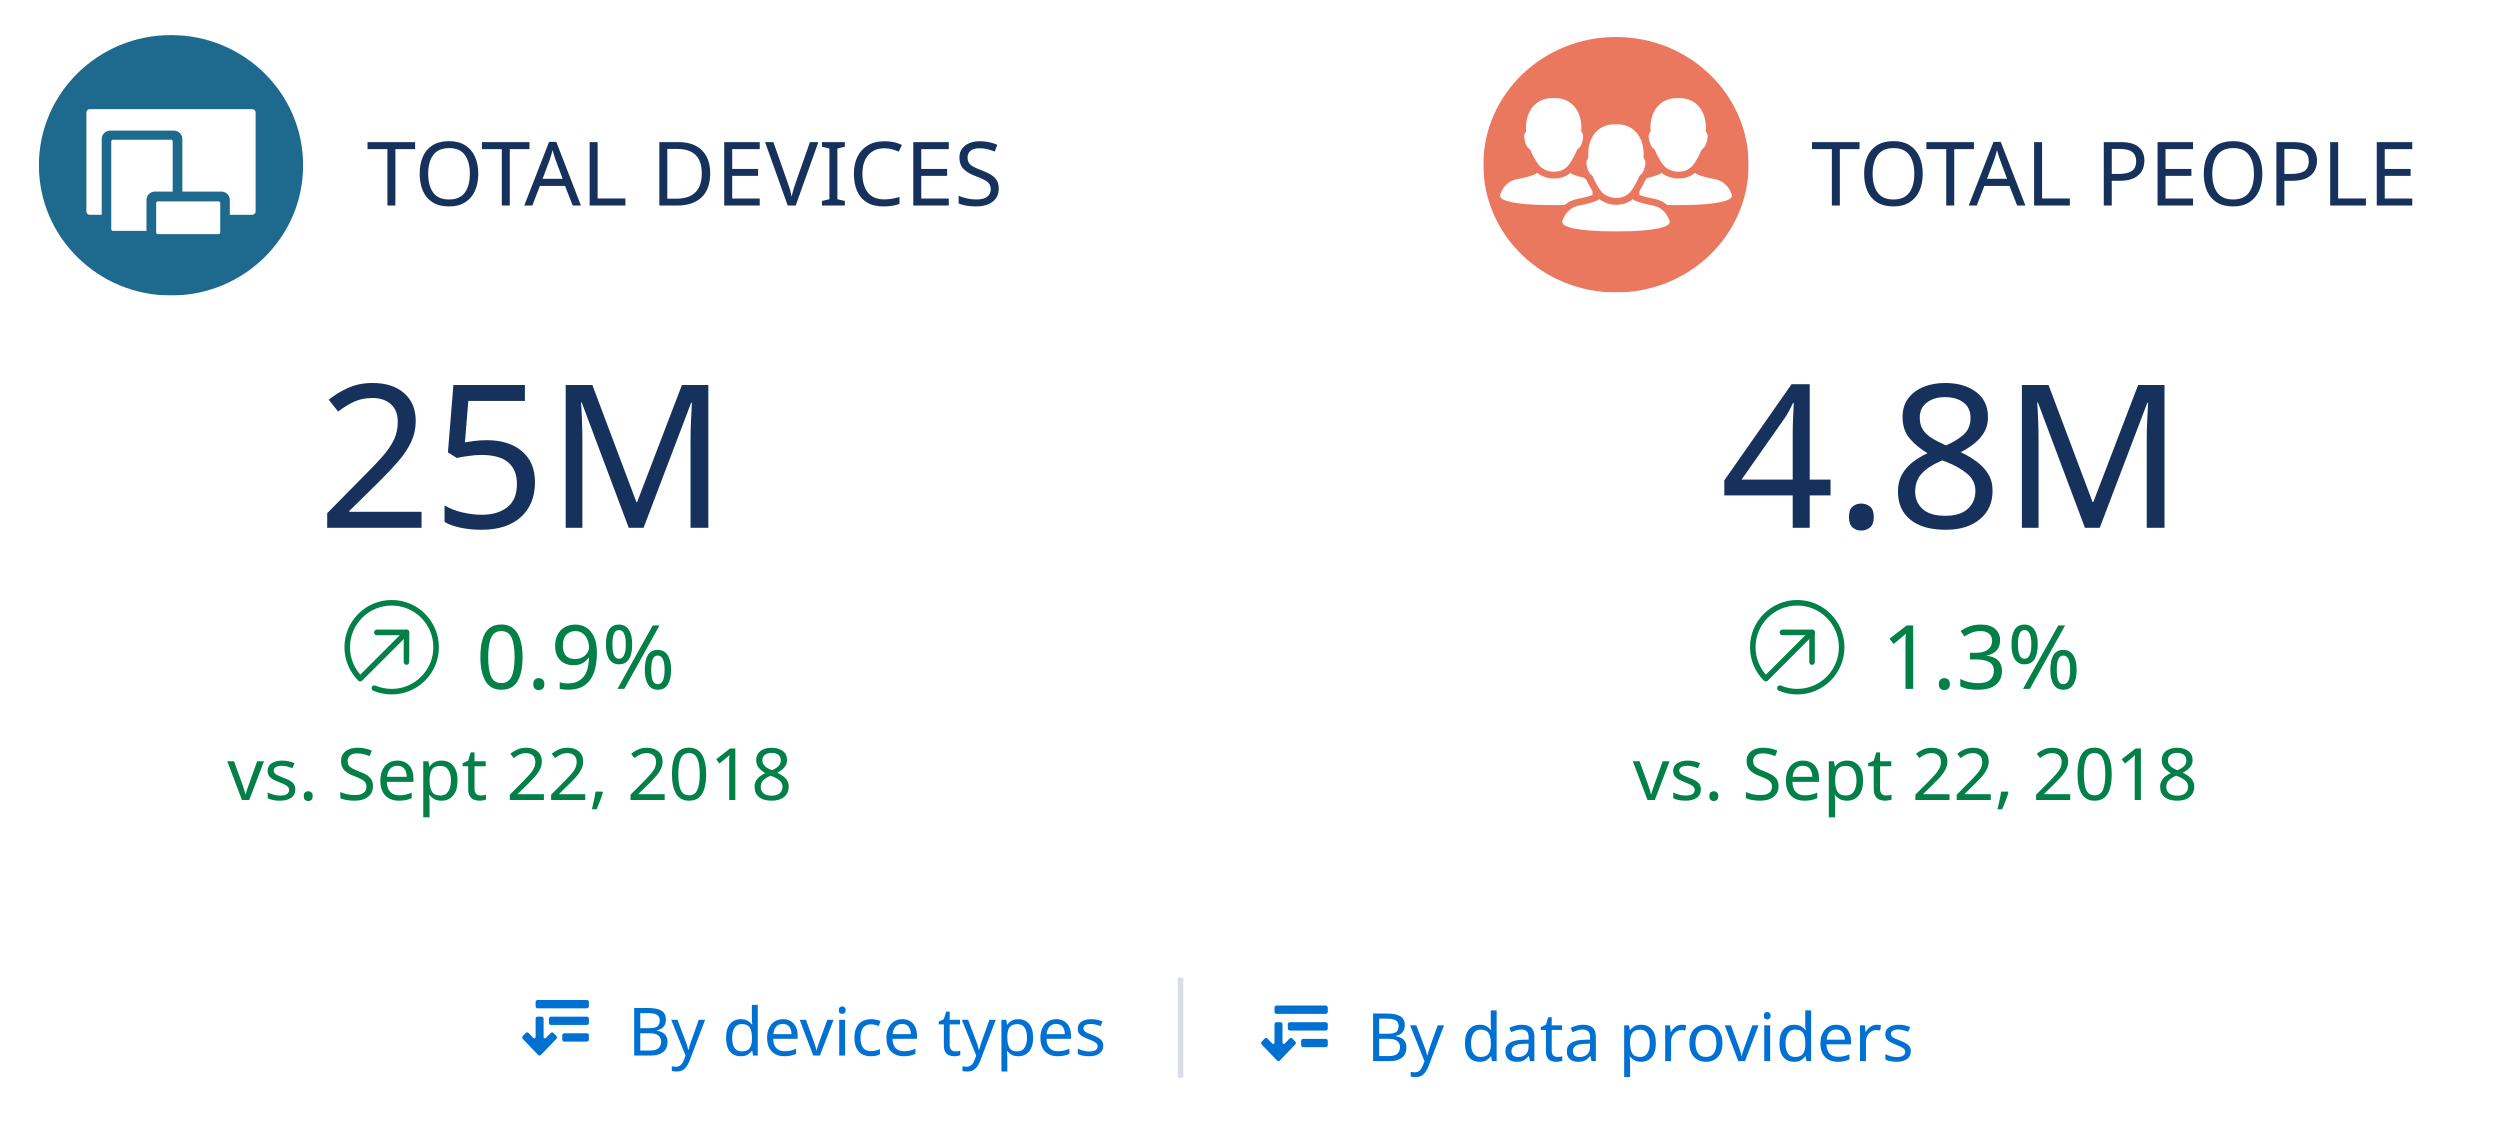
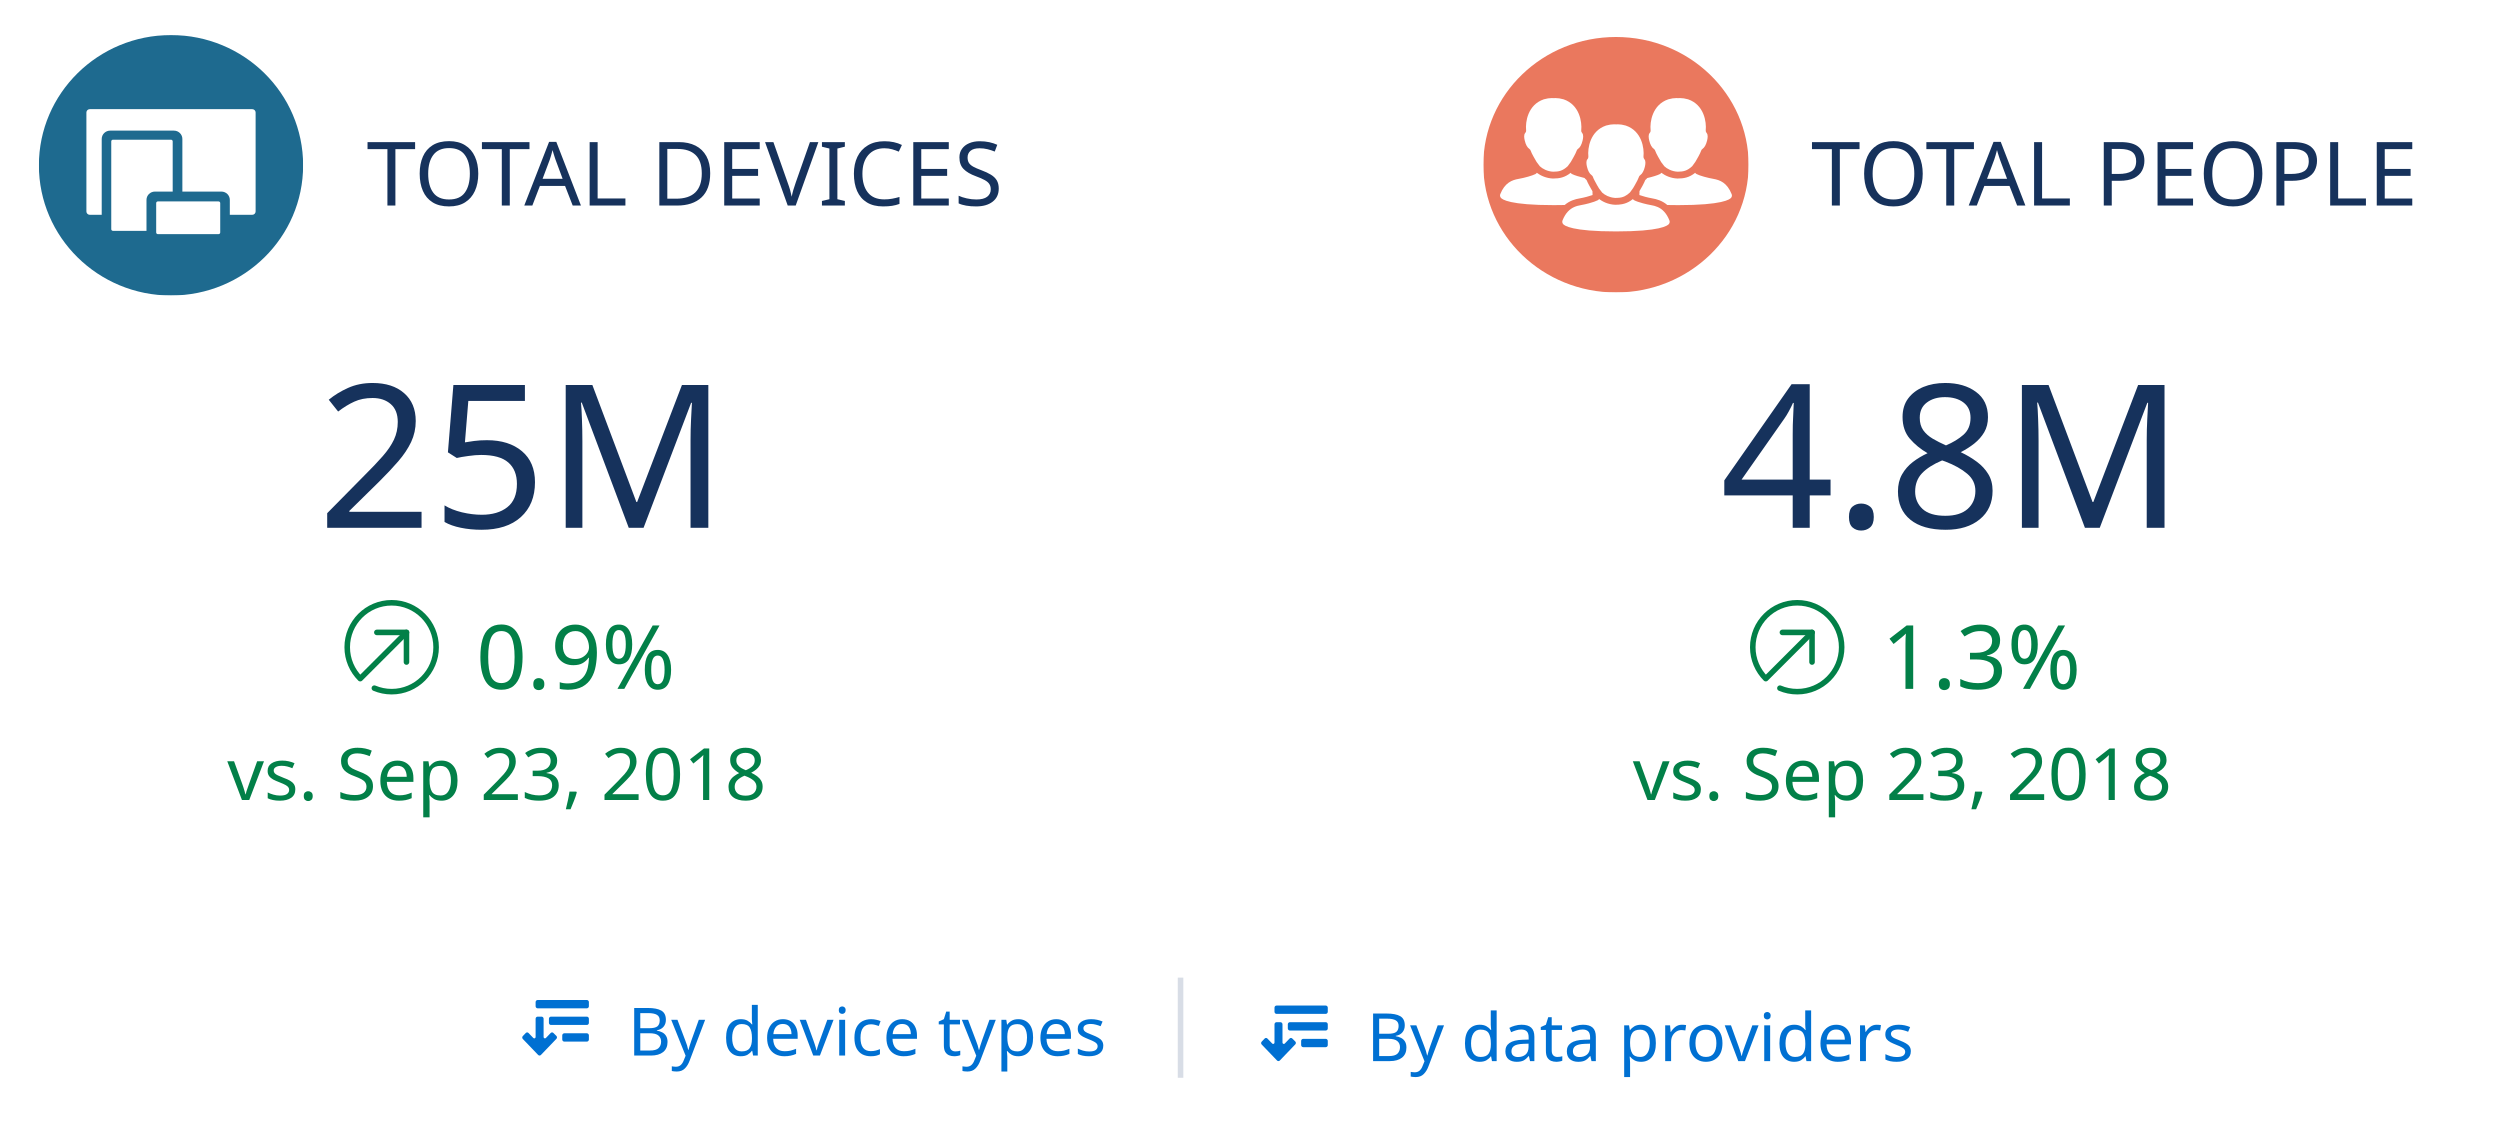
<svg xmlns="http://www.w3.org/2000/svg" xmlns:xlink="http://www.w3.org/1999/xlink" width="450px" height="205px" viewBox="0 0 450 205" version="1.1">
  <defs>
    <polygon id="path-1" points="47.563 0.078 0 0.078 0 46.96 47.563 46.96 47.563 0.078" />
    <path d="M5.622,5.943 C5.479,5.793 5.263,5.793 5.119,5.943 L4.256,6.841 C4.112,6.991 3.848,6.891 3.848,6.667 L3.848,3.371 C3.848,3.171 3.68,2.996 3.489,2.996 L2.769,2.996 C2.577,2.996 2.41,3.171 2.41,3.371 L2.41,6.667 C2.41,6.891 2.146,6.991 2.002,6.841 L1.139,5.943 C0.995,5.793 0.779,5.793 0.635,5.943 L0.108,6.492 C-0.036,6.642 -0.036,6.866 0.108,7.016 L2.865,9.888 C3.009,10.037 3.225,10.037 3.369,9.888 L6.15,6.991 C6.294,6.841 6.294,6.617 6.15,6.467 L5.622,5.943 L5.622,5.943 Z M12,0.375 C12,0.175 11.832,0 11.64,0 L2.769,0 C2.577,0 2.41,0.175 2.41,0.375 L2.41,1.124 C2.41,1.323 2.577,1.498 2.769,1.498 L11.64,1.498 C11.832,1.498 12,1.323 12,1.124 L12,0.375 Z M12,3.371 C12,3.171 11.832,2.996 11.64,2.996 L5.167,2.996 C4.975,2.996 4.807,3.171 4.807,3.371 L4.807,4.12 C4.807,4.32 4.975,4.494 5.167,4.494 L11.64,4.494 C11.832,4.494 12,4.32 12,4.12 L12,3.371 Z M12,6.367 C12,6.167 11.832,5.993 11.64,5.993 L7.564,5.993 C7.373,5.993 7.205,6.167 7.205,6.367 L7.205,7.116 C7.205,7.316 7.373,7.491 7.564,7.491 L11.64,7.491 C11.832,7.491 12,7.316 12,7.116 L12,6.367 Z" id="path-3" />
    <path d="M5.622,5.943 C5.479,5.793 5.263,5.793 5.119,5.943 L4.256,6.841 C4.112,6.991 3.848,6.891 3.848,6.667 L3.848,3.371 C3.848,3.171 3.68,2.996 3.489,2.996 L2.769,2.996 C2.577,2.996 2.41,3.171 2.41,3.371 L2.41,6.667 C2.41,6.891 2.146,6.991 2.002,6.841 L1.139,5.943 C0.995,5.793 0.779,5.793 0.635,5.943 L0.108,6.492 C-0.036,6.642 -0.036,6.866 0.108,7.016 L2.865,9.888 C3.009,10.037 3.225,10.037 3.369,9.888 L6.15,6.991 C6.294,6.841 6.294,6.617 6.15,6.467 L5.622,5.943 L5.622,5.943 Z M12,0.375 C12,0.175 11.832,0 11.64,0 L2.769,0 C2.577,0 2.41,0.175 2.41,0.375 L2.41,1.124 C2.41,1.323 2.577,1.498 2.769,1.498 L11.64,1.498 C11.832,1.498 12,1.323 12,1.124 L12,0.375 Z M12,3.371 C12,3.171 11.832,2.996 11.64,2.996 L5.167,2.996 C4.975,2.996 4.807,3.171 4.807,3.371 L4.807,4.12 C4.807,4.32 4.975,4.494 5.167,4.494 L11.64,4.494 C11.832,4.494 12,4.32 12,4.12 L12,3.371 Z M12,6.367 C12,6.167 11.832,5.993 11.64,5.993 L7.564,5.993 C7.373,5.993 7.205,6.167 7.205,6.367 L7.205,7.116 C7.205,7.316 7.373,7.491 7.564,7.491 L11.64,7.491 C11.832,7.491 12,7.316 12,7.116 L12,6.367 Z" id="path-5" />
    <polygon id="path-7" points="47.752 0.468 0 0.468 0 46.452 47.752 46.452 47.752 0.468" />
  </defs>
  <g id="Page-1" stroke="none" stroke-width="1" fill="none" fill-rule="evenodd">
    <g id="Dashboard" transform="translate(-115, -266)">
      <rect fill="#FFFFFF" x="0" y="0" width="1280" height="1434" />
      <path d="M46,149.5 C44.067,149.5 42.5,151.067 42.5,153 L42.5,545 C42.5,546.933 44.067,548.5 46,548.5 L627,548.5 C628.933,548.5 630.5,546.933 630.5,545 L630.5,153 C630.5,151.067 628.933,149.5 627,149.5 L46,149.5 Z" id="Rectangle-24" stroke="#D8DDE6" fill="#FFFFFF" />
      <g id="Group-19" transform="translate(122, 272)">
        <g id="Group-12">
          <g id="Group-9">
            <g id="Page-1">
              <g id="Group-3" transform="translate(0, 0.233807)">
                <mask id="mask-2" fill="white">
                  <use xlink:href="#path-1" />
                </mask>
                <g id="Clip-2" />
                <path d="M47.563,23.52 C47.563,36.465 36.915,46.96 23.781,46.96 C10.648,46.96 -0,36.465 -0,23.52 C-0,10.573 10.648,0.077 23.781,0.077 C36.915,0.077 47.563,10.573 47.563,23.52" id="Fill-1" fill="#1E6A8F" mask="url(#mask-2)" />
              </g>
              <path d="M38.405,13.649 L9.159,13.649 C8.825,13.649 8.552,13.917 8.552,14.245 L8.552,32.068 C8.552,32.395 8.825,32.665 9.159,32.665 L11.309,32.665 L11.309,19.006 C11.309,18.184 11.987,17.514 12.823,17.514 L24.311,17.514 C25.146,17.514 25.826,18.184 25.826,19.006 L25.826,28.485 L32.853,28.485 C33.688,28.485 34.368,29.152 34.368,29.979 L34.368,32.665 L38.405,32.665 C38.739,32.665 39.012,32.395 39.012,32.068 L39.012,14.245 C39.012,13.917 38.739,13.649 38.405,13.649" id="Fill-4" fill="#FFFFFF" />
              <path d="M32.338,30.256 L24.613,30.256 L21.415,30.256 C21.248,30.256 21.113,30.389 21.113,30.554 L21.113,35.552 L21.113,35.844 C21.113,36.012 21.248,36.145 21.415,36.145 L32.338,36.145 C32.503,36.145 32.64,36.012 32.64,35.844 L32.64,30.554 C32.64,30.389 32.503,30.256 32.338,30.256" id="Fill-6" fill="#FFFFFF" />
              <path d="M24.085,28.485 L24.085,19.446 C24.085,19.282 23.949,19.147 23.782,19.147 L13.329,19.147 C13.162,19.147 13.026,19.282 13.026,19.446 L13.026,35.25 C13.026,35.417 13.162,35.552 13.329,35.552 L19.368,35.552 L19.368,29.978 C19.368,29.153 20.048,28.485 20.884,28.485 L24.085,28.485 Z" id="Fill-8" fill="#FFFFFF" />
            </g>
          </g>
          <text id="TOTAL-DEVICES" font-family="SalesforceSans-Regular, Salesforce Sans" font-size="16" font-weight="normal" fill="#16325C">
            <tspan x="59" y="31">TOTAL DEVICES</tspan>
          </text>
        </g>
        <g id="Group-14" transform="translate(20, 47)">
          <text id="25M" font-family="SalesforceSans-Light, Salesforce Sans" font-size="36" font-weight="300" fill="#16325C">
            <tspan x="30.16" y="42">25M</tspan>
          </text>
          <g id="Group-16" transform="translate(14, 53)">
            <text id="vs.-Sept-22,-2018" font-family="SalesforceSans-Regular, Salesforce Sans" font-size="13" font-weight="normal" fill="#028048">
-               <tspan x="-0.091" y="38">vs. Sept 22, 2018</tspan>
+               <tspan x="-0.091" y="38">vs. Sep 23, 2018</tspan>
            </text>
            <g id="Group-5" transform="translate(21, 0)">
              <text id="0.9%" font-family="SalesforceSans-Regular, Salesforce Sans" font-size="16" font-weight="normal" fill="#028048">
                <tspan x="23.688" y="18">0.9%</tspan>
              </text>
              <g id="trend_up_green" transform="translate(0, 2)" stroke="#028048" stroke-linecap="round" stroke-linejoin="round">
                <polyline id="Stroke-1" points="5.833 5.833 11.166 5.833 11.166 11.166" />
                <path d="M5.385,15.871 C6.342,16.276 7.395,16.5 8.5,16.5 C12.919,16.5 16.5,12.919 16.5,8.5 C16.5,4.082 12.919,0.5 8.5,0.5 C4.082,0.5 0.5,4.082 0.5,8.5 C0.5,10.708 1.395,12.707 2.841,14.155 L11.167,5.834" id="Stroke-2" />
              </g>
            </g>
          </g>
        </g>
      </g>
      <g id="Group-2" transform="translate(209, 442)">
        <text id="By-device-types" font-family="SalesforceSans-Regular, Salesforce Sans" font-size="12" font-weight="normal" fill="#0070D2">
          <tspan x="19" y="14">By device types</tspan>
        </text>
        <g id="icons/utility/filter-copy-5" transform="translate(0, 4)">
          <mask id="mask-4" fill="white">
            <use xlink:href="#path-3" />
          </mask>
          <use id="Mask" fill="#0070D2" xlink:href="#path-3" />
        </g>
        <text id="By-data-providers" font-family="SalesforceSans-Regular, Salesforce Sans" font-size="12" font-weight="normal" fill="#0070D2">
          <tspan x="152" y="15">By data providers</tspan>
        </text>
        <path d="M118.5,0.472 L118.5,17.5" id="Line-11" stroke="#D8DDE6" stroke-linecap="square" />
        <g id="icons/utility/filter-copy-4" transform="translate(133, 5)">
          <mask id="mask-6" fill="white">
            <use xlink:href="#path-5" />
          </mask>
          <use id="Mask" fill="#0070D2" xlink:href="#path-5" />
        </g>
      </g>
      <g id="Group-20" transform="translate(382, 272)">
        <g id="Group-18">
          <g id="Page-1">
            <g id="Group-3" transform="translate(0, 0.192195)">
              <mask id="mask-8" fill="white">
                <use xlink:href="#path-7" />
              </mask>
              <g id="Clip-2" />
              <path d="M47.752,23.46 C47.752,36.157 37.063,46.452 23.876,46.452 C10.691,46.452 -0,36.157 -0,23.46 C-0,10.762 10.691,0.467 23.876,0.467 C37.063,0.467 47.752,10.762 47.752,23.46" id="Fill-1" fill="#EA785E" mask="url(#mask-8)" />
            </g>
            <path d="M44.619,29.577 C44.392,29.897 43.035,30.924 35.084,30.924 C34.375,30.924 33.72,30.915 33.116,30.901 C32.217,30.125 31.22,29.846 30.426,29.712 C29.586,29.566 28.628,29.303 28.091,29.106 C28.091,28.936 28.096,28.697 28.112,28.389 C28.398,27.932 28.933,26.952 29.154,26.398 C29.281,26.296 29.401,26.177 29.503,26.048 C30.426,25.841 31.373,25.546 31.792,25.327 C31.895,25.272 31.982,25.195 32.042,25.1 C32.715,25.611 33.743,26.088 34.933,26.135 L34.96,26.135 C36.118,26.135 37.074,25.951 38.131,25.105 C38.186,25.195 38.266,25.269 38.361,25.317 C38.967,25.639 40.411,26.025 41.403,26.195 C42.578,26.398 43.887,26.886 44.698,28.951 C44.786,29.162 44.757,29.386 44.619,29.577 M33.495,33.675 C33.58,33.884 33.55,34.114 33.415,34.306 C33.19,34.62 31.826,35.656 23.875,35.656 C15.928,35.656 14.565,34.62 14.34,34.306 C14.201,34.114 14.174,33.884 14.253,33.675 C14.523,33.003 14.84,32.497 15.189,32.116 C15.912,31.325 16.758,31.059 17.554,30.924 C18.02,30.843 18.536,30.727 19.019,30.594 C19.685,30.413 20.28,30.212 20.591,30.046 C20.696,29.996 20.78,29.919 20.833,29.823 C20.966,29.922 21.109,30.024 21.272,30.111 C21.704,30.379 22.222,30.605 22.807,30.734 C23.103,30.802 23.407,30.848 23.729,30.859 L23.757,30.859 C24.187,30.859 24.582,30.833 24.976,30.754 C25.494,30.655 25.999,30.47 26.517,30.128 C26.65,30.04 26.782,29.938 26.922,29.832 C26.981,29.919 27.057,29.996 27.158,30.046 C27.496,30.227 28.097,30.427 28.742,30.599 C29.241,30.734 29.76,30.848 30.2,30.924 C30.992,31.059 31.842,31.325 32.556,32.113 C32.911,32.497 33.228,33.003 33.495,33.675 M12.671,30.924 C4.718,30.924 3.359,29.897 3.136,29.577 C2.997,29.386 2.968,29.162 3.049,28.948 C3.864,26.887 5.173,26.398 6.348,26.198 C7.453,26.005 8.844,25.61 9.386,25.327 C9.489,25.275 9.569,25.196 9.627,25.1 C10.309,25.615 11.33,26.088 12.524,26.135 L12.552,26.135 C13.706,26.135 14.668,25.952 15.718,25.107 C15.774,25.196 15.853,25.269 15.948,25.319 C16.411,25.563 17.355,25.841 18.213,26.039 C18.326,26.172 18.445,26.296 18.578,26.398 C18.805,26.979 19.384,27.991 19.644,28.42 C19.657,28.719 19.662,28.944 19.662,29.106 C19.122,29.303 18.152,29.568 17.327,29.712 C16.533,29.846 15.536,30.125 14.639,30.901 C14.034,30.915 13.378,30.924 12.671,30.924 M8.281,20.799 C7.914,20.554 7.631,20.045 7.461,19.319 C7.348,18.857 7.257,18.278 7.524,17.952 L7.535,17.931 C7.659,17.806 7.718,17.631 7.702,17.455 C7.54,15.953 8.004,12.856 10.879,11.88 L10.884,11.874 C10.889,11.874 10.9,11.87 10.912,11.87 C11.415,11.726 11.892,11.653 12.323,11.653 C12.425,11.653 12.515,11.659 12.595,11.665 C12.632,11.668 12.671,11.668 12.706,11.665 C12.799,11.659 12.894,11.653 12.992,11.653 C13.431,11.653 13.91,11.726 14.411,11.87 C14.425,11.874 14.436,11.88 14.452,11.88 C17.321,12.862 17.781,15.959 17.623,17.455 C17.601,17.622 17.657,17.786 17.77,17.918 C17.774,17.928 17.782,17.931 17.79,17.942 C18.065,18.278 17.972,18.857 17.86,19.322 C17.688,20.042 17.403,20.559 17.033,20.805 C16.911,20.887 16.818,21.01 16.787,21.157 C16.689,21.518 15.903,22.902 15.752,23.142 C15.745,23.142 15.742,23.146 15.742,23.151 L15.742,23.156 C15.642,23.295 15.446,23.563 15.313,23.744 C15.263,23.812 15.219,23.87 15.189,23.916 C14.287,24.751 13.615,24.904 12.561,24.907 C11.513,24.86 10.633,24.367 10.182,23.936 C10.159,23.905 10.132,23.874 10.104,23.839 C9.979,23.679 9.714,23.342 9.609,23.18 C9.601,23.176 9.601,23.176 9.598,23.171 C9.452,22.939 8.63,21.518 8.535,21.157 C8.501,21.01 8.41,20.886 8.281,20.799 M18.728,22.673 L18.739,22.66 C18.863,22.53 18.921,22.352 18.906,22.183 C18.744,20.68 19.205,17.585 22.084,16.601 L22.088,16.601 C22.092,16.597 22.109,16.597 22.121,16.591 C22.624,16.448 23.095,16.375 23.532,16.375 C23.629,16.375 23.719,16.38 23.806,16.385 C23.843,16.392 23.875,16.392 23.92,16.392 C24.003,16.38 24.102,16.375 24.203,16.375 C24.637,16.375 25.115,16.448 25.621,16.597 C25.631,16.597 25.644,16.601 25.656,16.608 C28.528,17.585 28.99,20.68 28.826,22.186 C28.811,22.347 28.866,22.513 28.974,22.639 C28.978,22.648 28.99,22.66 28.995,22.668 C29.274,23.001 29.176,23.58 29.07,24.046 C28.983,24.401 28.871,24.701 28.731,24.949 C28.591,25.207 28.432,25.402 28.242,25.528 C28.117,25.615 28.028,25.74 27.991,25.886 C27.957,25.997 27.855,26.22 27.729,26.479 C27.454,27.016 27.063,27.7 26.957,27.861 C26.951,27.867 26.951,27.872 26.943,27.877 L26.943,27.881 C26.848,28.025 26.65,28.29 26.522,28.465 C26.467,28.539 26.422,28.591 26.391,28.643 C26.054,28.959 25.748,29.176 25.436,29.326 C25.047,29.516 24.655,29.594 24.187,29.612 C24.053,29.623 23.912,29.628 23.769,29.628 C23.698,29.623 23.635,29.623 23.571,29.612 C23.109,29.568 22.691,29.436 22.331,29.28 C21.934,29.094 21.606,28.869 21.387,28.665 C21.365,28.632 21.339,28.595 21.312,28.561 C21.18,28.399 20.919,28.064 20.81,27.905 C20.81,27.905 20.807,27.898 20.807,27.894 C20.706,27.739 20.284,27.02 20.008,26.466 C19.873,26.215 19.77,25.997 19.744,25.886 C19.707,25.74 19.614,25.615 19.487,25.528 C19.303,25.399 19.138,25.203 18.995,24.946 C18.858,24.699 18.752,24.394 18.665,24.046 C18.551,23.58 18.461,22.996 18.728,22.673 M29.932,17.952 L29.943,17.931 C30.065,17.806 30.127,17.631 30.109,17.455 C29.95,15.953 30.411,12.856 33.286,11.88 L33.296,11.874 C33.304,11.874 33.312,11.87 33.325,11.87 C33.83,11.726 34.301,11.653 34.736,11.653 C34.836,11.653 34.928,11.659 35.008,11.665 C35.047,11.668 35.085,11.668 35.122,11.665 C35.208,11.659 35.306,11.653 35.407,11.653 C35.843,11.653 36.319,11.726 36.822,11.87 C36.833,11.874 36.851,11.88 36.861,11.88 C39.731,12.862 40.191,15.959 40.031,17.455 C40.015,17.619 40.067,17.786 40.176,17.918 C40.187,17.928 40.191,17.931 40.199,17.942 C40.477,18.278 40.382,18.857 40.273,19.319 C40.096,20.039 39.813,20.554 39.448,20.805 C39.319,20.887 39.234,21.01 39.194,21.157 C39.104,21.518 38.314,22.902 38.16,23.142 C38.153,23.142 38.153,23.145 38.153,23.151 C38.153,23.156 38.149,23.156 38.149,23.156 C38.052,23.295 37.853,23.563 37.722,23.744 C37.676,23.811 37.632,23.866 37.597,23.916 C36.693,24.751 36.029,24.901 34.971,24.907 C33.926,24.86 33.045,24.367 32.59,23.936 C32.569,23.905 32.542,23.873 32.514,23.837 C32.386,23.676 32.122,23.342 32.013,23.18 C32.013,23.176 32.009,23.176 32.009,23.171 C31.858,22.939 31.038,21.518 30.947,21.157 C30.91,21.01 30.818,20.887 30.694,20.799 C30.331,20.559 30.045,20.047 29.869,19.322 C29.757,18.856 29.665,18.278 29.932,17.952" id="Fill-4" fill="#FFFFFF" />
          </g>
          <text id="TOTAL-PEOPLE" font-family="SalesforceSans-Regular, Salesforce Sans" font-size="16" font-weight="normal" fill="#16325C">
            <tspan x="59" y="31">TOTAL PEOPLE</tspan>
          </text>
        </g>
        <g id="Group-15" transform="translate(17, 47)">
          <text id="4.8M" font-family="SalesforceSans-Light, Salesforce Sans" font-size="36" font-weight="300" fill="#16325C">
            <tspan x="25.624" y="42">4.8M</tspan>
          </text>
          <g id="Group-16-Copy" transform="translate(10, 53)">
            <text id="vs.-Sept-22,-2018" font-family="SalesforceSans-Regular, Salesforce Sans" font-size="13" font-weight="normal" fill="#028048">
-               <tspan x="-0.091" y="38">vs. Sept 22, 2018</tspan>
+               <tspan x="-0.091" y="38">vs. Sep 23, 2018</tspan>
            </text>
            <g id="Group-5" transform="translate(21, 0)">
              <text id="1.3%" font-family="SalesforceSans-Regular, Salesforce Sans" font-size="16" font-weight="normal" fill="#028048">
                <tspan x="23.688" y="18">1.3%</tspan>
              </text>
              <g id="trend_up_green" transform="translate(0, 2)" stroke="#028048" stroke-linecap="round" stroke-linejoin="round">
                <polyline id="Stroke-1" points="5.833 5.833 11.166 5.833 11.166 11.166" />
                <path d="M5.385,15.871 C6.342,16.276 7.395,16.5 8.5,16.5 C12.919,16.5 16.5,12.919 16.5,8.5 C16.5,4.082 12.919,0.5 8.5,0.5 C4.082,0.5 0.5,4.082 0.5,8.5 C0.5,10.708 1.395,12.707 2.841,14.155 L11.167,5.834" id="Stroke-2" />
              </g>
            </g>
          </g>
        </g>
      </g>
    </g>
  </g>
</svg>
